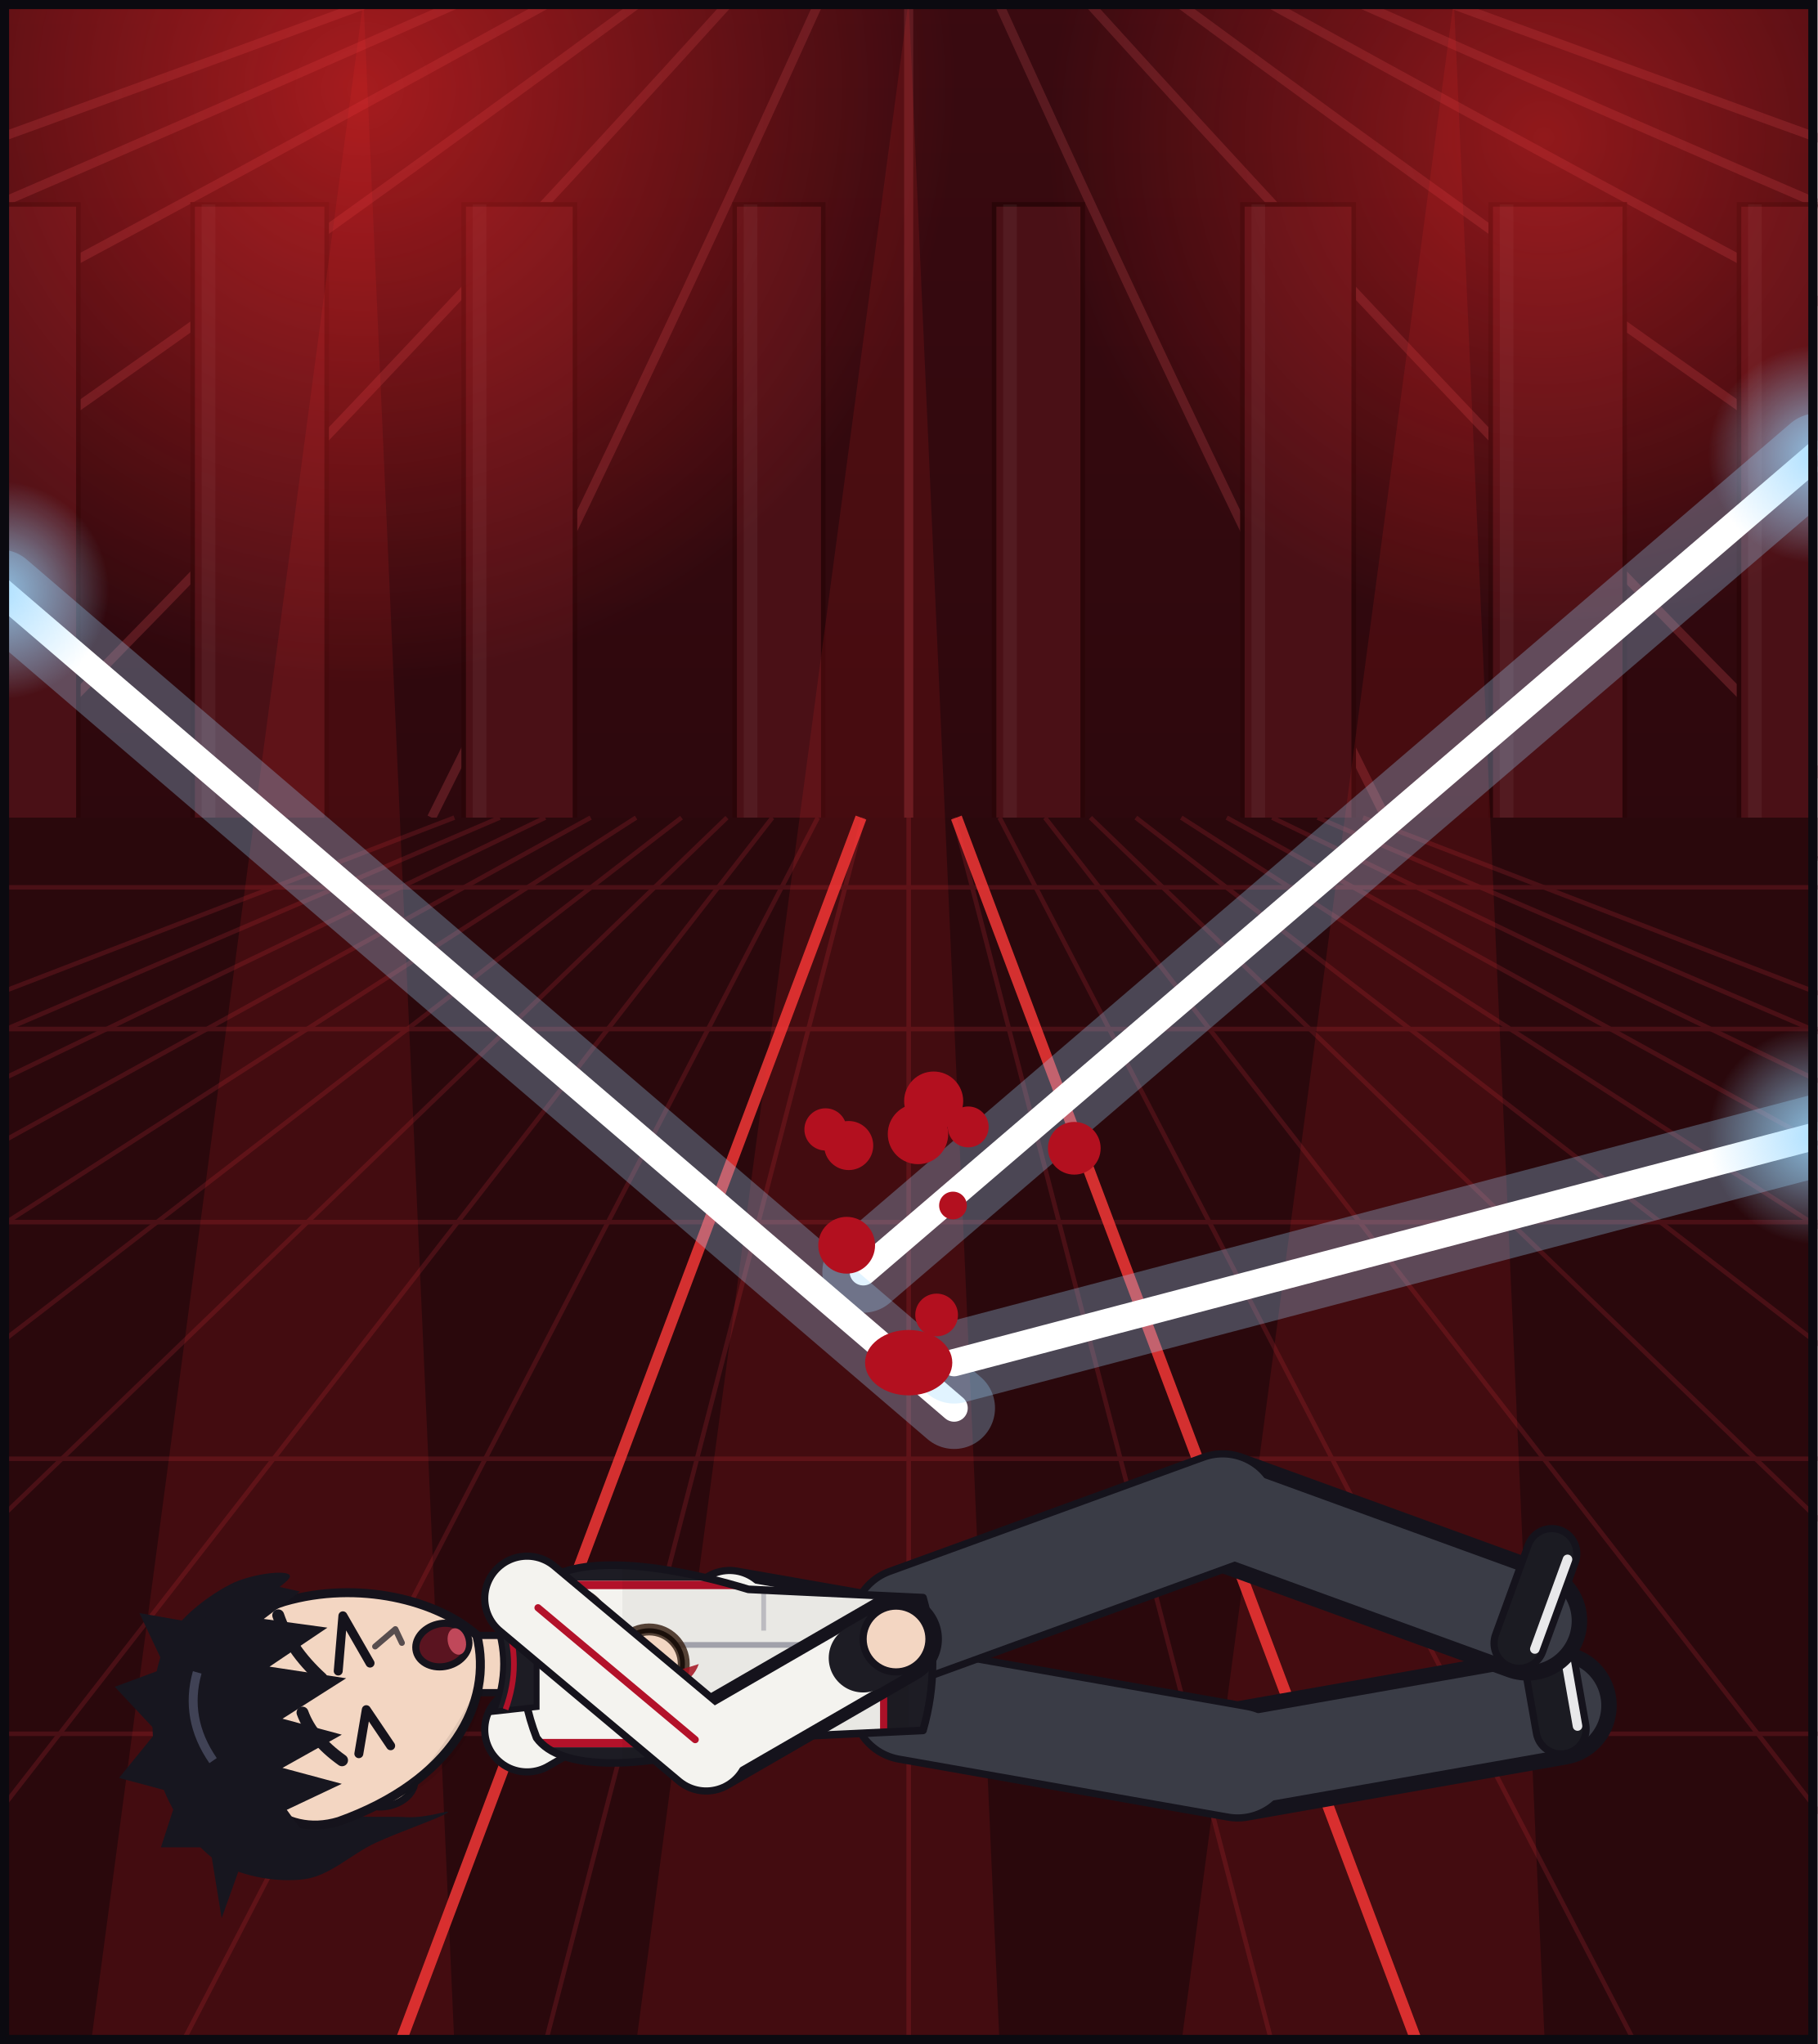
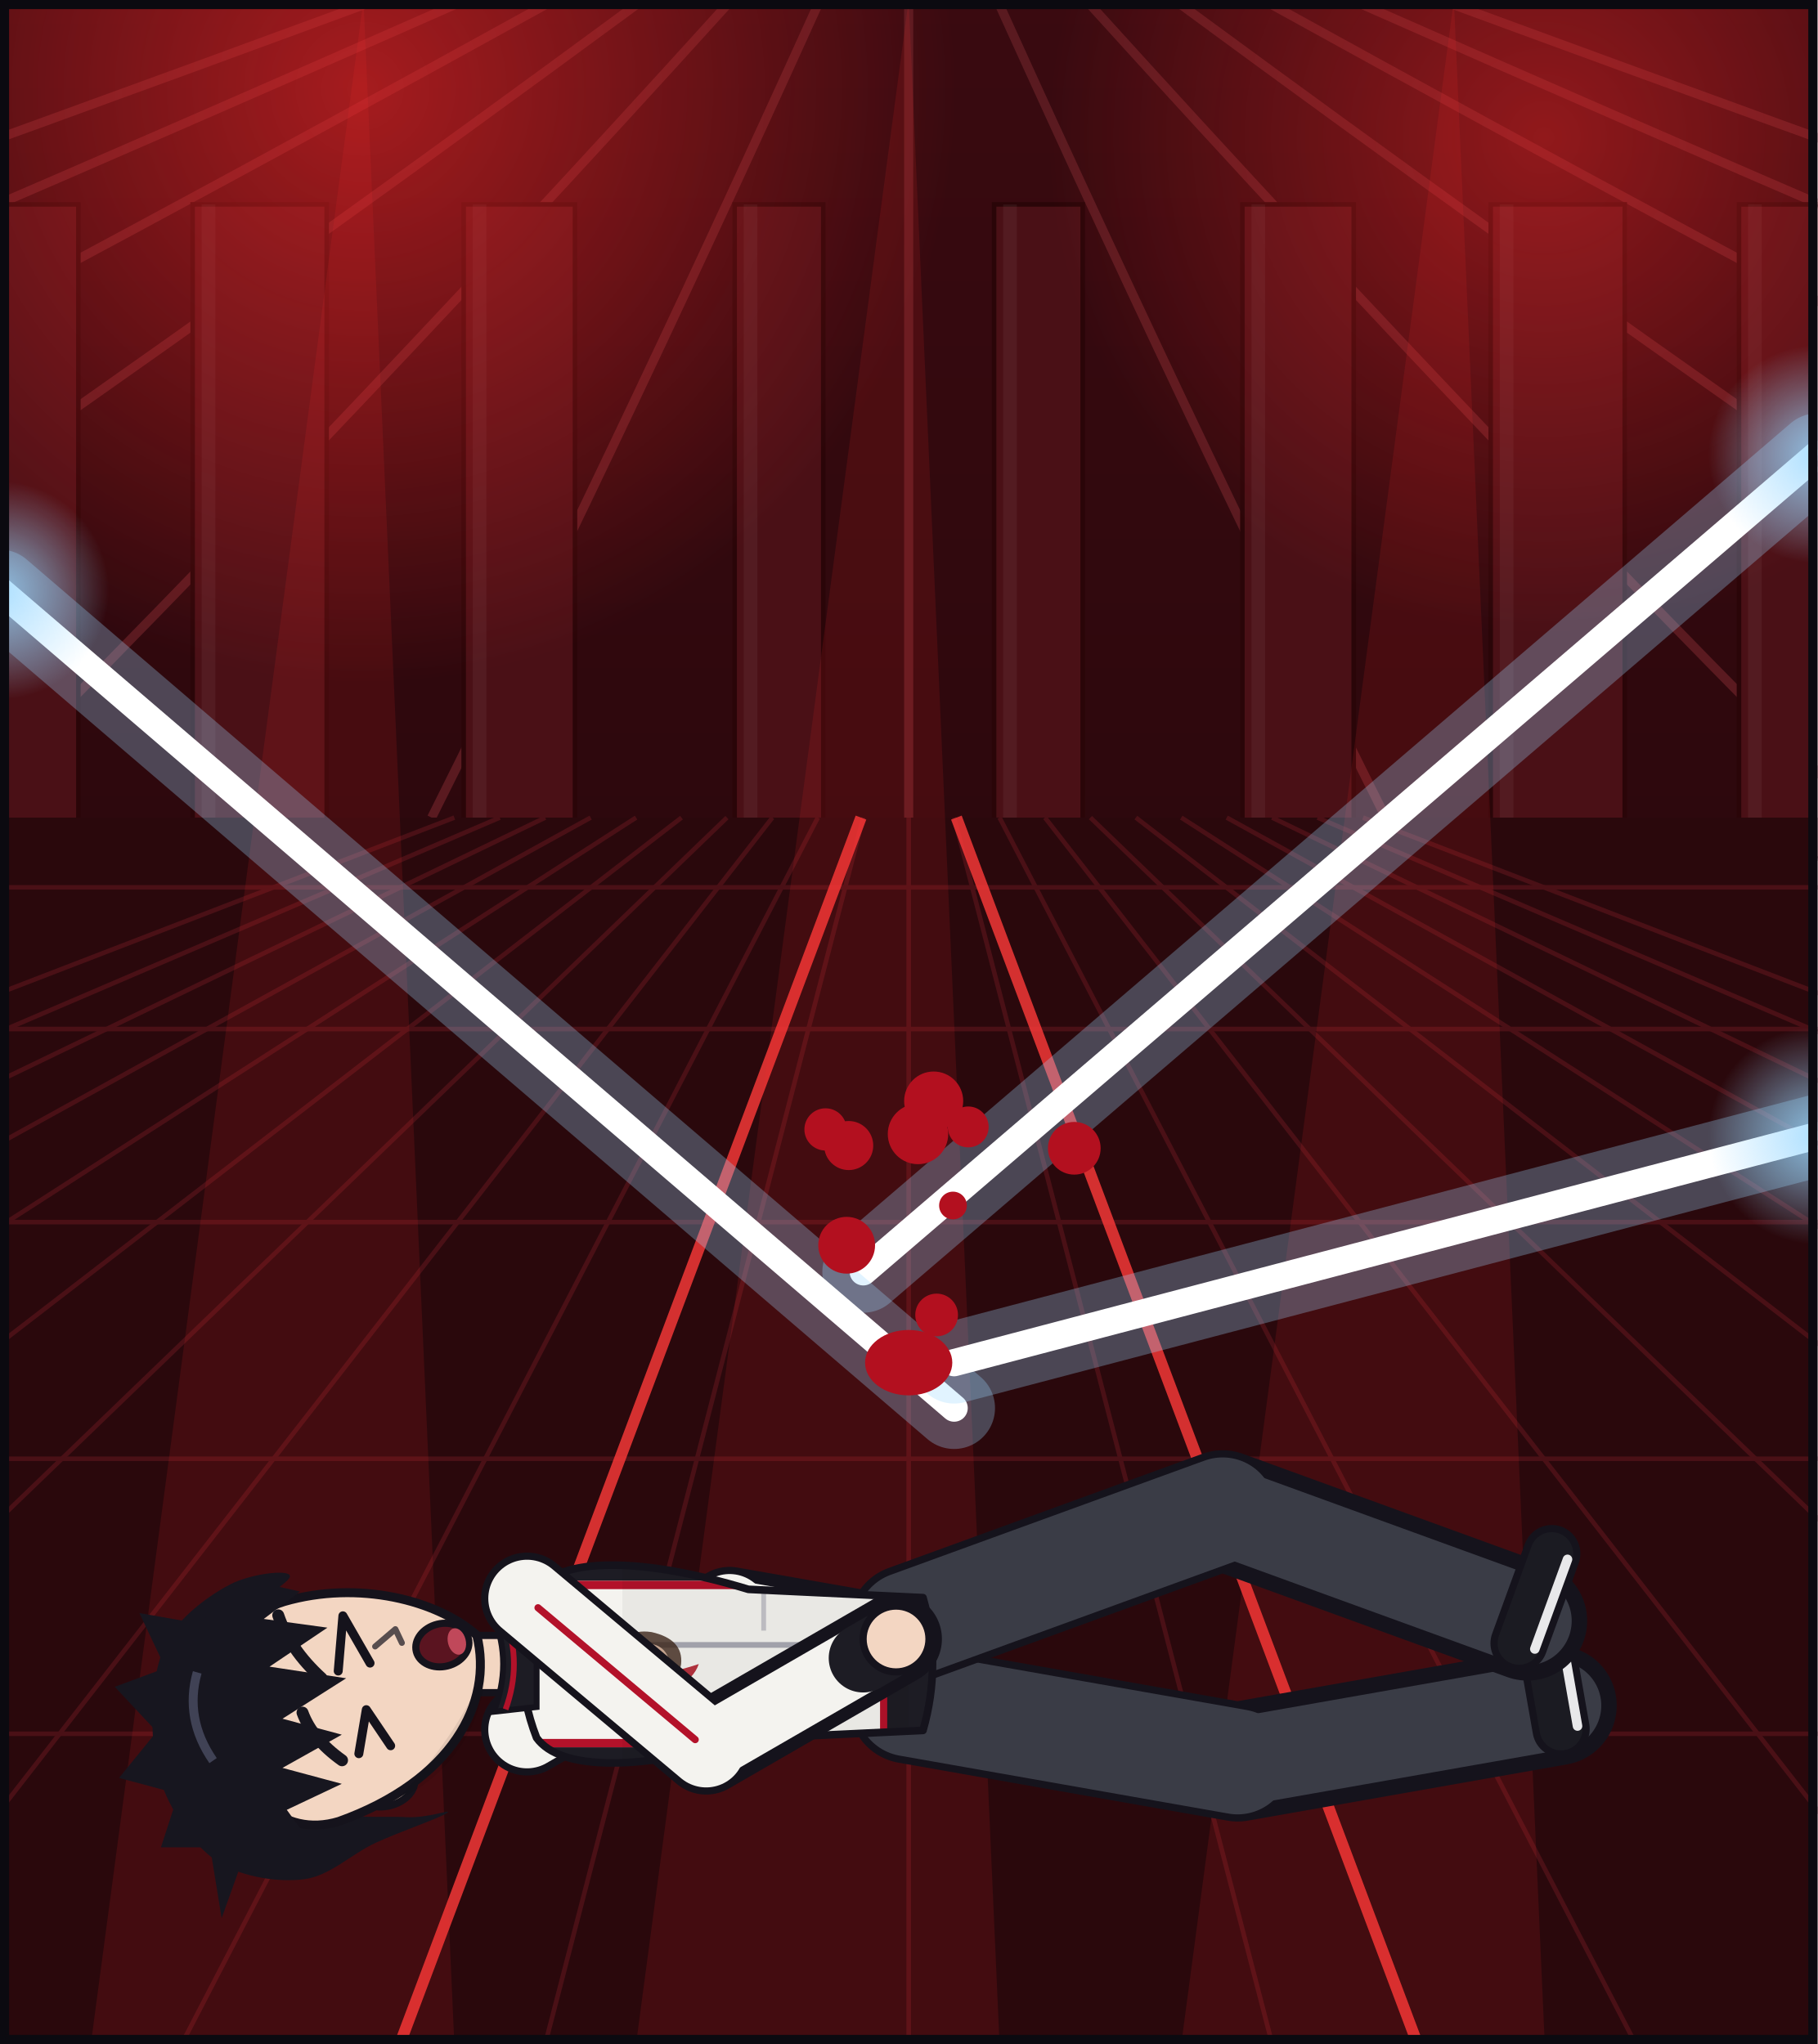
<svg xmlns="http://www.w3.org/2000/svg" width="800" height="900" viewBox="0 0 800 900" overflow="hidden">
  <defs>
    <filter id="grayF">
      <feColorMatrix type="saturate" values="0.05" />
    </filter>
    <filter id="silF">
      <feFlood flood-color="#15131c" result="c" />
      <feComposite in="c" in2="SourceAlpha" operator="in" />
    </filter>
    <filter id="blurF">
      <feGaussianBlur stdDeviation="4" />
    </filter>
  </defs>
  <clipPath id="frameClip">
    <rect width="800" height="900" />
  </clipPath>
  <g clip-path="url(#frameClip)">
    <defs>
      <linearGradient id="bg0" x1="0" y1="0" x2="0" y2="1">
        <stop offset="0" stop-color="#3a0a10" />
        <stop offset="1" stop-color="#1a0508" />
      </linearGradient>
    </defs>
    <rect x="0" y="0" width="800" height="900" fill="url(#bg0)" />
    <path d="M220,-20 Q-320,180 -860,360" stroke="#5a1a20" stroke-width="4" fill="none" />
    <path d="M250,-20 Q-200,180 -650,360" stroke="#5a1a20" stroke-width="4" fill="none" />
    <path d="M280,-20 Q-80,180 -440,360" stroke="#5a1a20" stroke-width="4" fill="none" />
    <path d="M310,-20 Q40,180 -230,360" stroke="#5a1a20" stroke-width="4" fill="none" />
    <path d="M340,-20 Q160,180 -20,360" stroke="#5a1a20" stroke-width="4" fill="none" />
    <path d="M370,-20 Q280,180 190,360" stroke="#5a1a20" stroke-width="4" fill="none" />
    <path d="M400,-20 Q400,180 400,360" stroke="#5a1a20" stroke-width="4" fill="none" />
    <path d="M430,-20 Q520,180 610,360" stroke="#5a1a20" stroke-width="4" fill="none" />
    <path d="M460,-20 Q640,180 820,360" stroke="#5a1a20" stroke-width="4" fill="none" />
    <path d="M490,-20 Q760,180 1030,360" stroke="#5a1a20" stroke-width="4" fill="none" />
    <path d="M520,-20 Q880,180 1240,360" stroke="#5a1a20" stroke-width="4" fill="none" />
    <path d="M550,-20 Q1000,180 1450,360" stroke="#5a1a20" stroke-width="4" fill="none" />
    <path d="M580,-20 Q1120,180 1660,360" stroke="#5a1a20" stroke-width="4" fill="none" />
    <rect x="-34.5" y="90" width="69" height="288" fill="#4a1016" stroke="#2a0508" stroke-width="2" />
    <rect x="-30.5" y="90" width="6" height="288" fill="#fff" opacity="0.05" />
    <rect x="84.8" y="90" width="59" height="288" fill="#4a1016" stroke="#2a0508" stroke-width="2" />
    <rect x="88.8" y="90" width="6" height="288" fill="#fff" opacity="0.05" />
    <rect x="204.1" y="90" width="49" height="288" fill="#4a1016" stroke="#2a0508" stroke-width="2" />
    <rect x="208.1" y="90" width="6" height="288" fill="#fff" opacity="0.05" />
    <rect x="323.4" y="90" width="39" height="288" fill="#4a1016" stroke="#2a0508" stroke-width="2" />
    <rect x="327.4" y="90" width="6" height="288" fill="#fff" opacity="0.05" />
    <rect x="437.6" y="90" width="39" height="288" fill="#4a1016" stroke="#2a0508" stroke-width="2" />
    <rect x="441.6" y="90" width="6" height="288" fill="#fff" opacity="0.05" />
    <rect x="546.9" y="90" width="49" height="288" fill="#4a1016" stroke="#2a0508" stroke-width="2" />
    <rect x="550.9" y="90" width="6" height="288" fill="#fff" opacity="0.05" />
    <rect x="656.2" y="90" width="59" height="288" fill="#4a1016" stroke="#2a0508" stroke-width="2" />
    <rect x="660.2" y="90" width="6" height="288" fill="#fff" opacity="0.05" />
    <rect x="765.5" y="90" width="69" height="288" fill="#4a1016" stroke="#2a0508" stroke-width="2" />
    <rect x="769.5" y="90" width="6" height="288" fill="#fff" opacity="0.05" />
    <rect x="0" y="360" width="800" height="540" fill="#2a080c" />
    <line x1="200" y1="360" x2="-1200" y2="900" stroke="#4a1016" stroke-width="2" />
    <line x1="220" y1="360" x2="-1040" y2="900" stroke="#4a1016" stroke-width="2" />
    <line x1="240" y1="360" x2="-880" y2="900" stroke="#4a1016" stroke-width="2" />
    <line x1="260" y1="360" x2="-720" y2="900" stroke="#4a1016" stroke-width="2" />
    <line x1="280" y1="360" x2="-560" y2="900" stroke="#4a1016" stroke-width="2" />
    <line x1="300" y1="360" x2="-400" y2="900" stroke="#4a1016" stroke-width="2" />
    <line x1="320" y1="360" x2="-240" y2="900" stroke="#4a1016" stroke-width="2" />
    <line x1="340" y1="360" x2="-80" y2="900" stroke="#4a1016" stroke-width="2" />
    <line x1="360" y1="360" x2="80" y2="900" stroke="#4a1016" stroke-width="2" />
    <line x1="380" y1="360" x2="240" y2="900" stroke="#4a1016" stroke-width="2" />
    <line x1="400" y1="360" x2="400" y2="900" stroke="#4a1016" stroke-width="2" />
    <line x1="420" y1="360" x2="560" y2="900" stroke="#4a1016" stroke-width="2" />
    <line x1="440" y1="360" x2="720" y2="900" stroke="#4a1016" stroke-width="2" />
    <line x1="460" y1="360" x2="880" y2="900" stroke="#4a1016" stroke-width="2" />
    <line x1="480" y1="360" x2="1040" y2="900" stroke="#4a1016" stroke-width="2" />
    <line x1="500" y1="360" x2="1200" y2="900" stroke="#4a1016" stroke-width="2" />
    <line x1="520" y1="360" x2="1360" y2="900" stroke="#4a1016" stroke-width="2" />
    <line x1="540" y1="360" x2="1520" y2="900" stroke="#4a1016" stroke-width="2" />
    <line x1="560" y1="360" x2="1680" y2="900" stroke="#4a1016" stroke-width="2" />
    <line x1="580" y1="360" x2="1840" y2="900" stroke="#4a1016" stroke-width="2" />
    <line x1="600" y1="360" x2="2000" y2="900" stroke="#4a1016" stroke-width="2" />
    <line x1="0" y1="390.7" x2="800" y2="390.7" stroke="#4a1016" stroke-width="2" />
    <line x1="0" y1="453.1" x2="800" y2="453.1" stroke="#4a1016" stroke-width="2" />
    <line x1="0" y1="538.1" x2="800" y2="538.1" stroke="#4a1016" stroke-width="2" />
    <line x1="0" y1="642.3" x2="800" y2="642.3" stroke="#4a1016" stroke-width="2" />
    <line x1="0" y1="763.4" x2="800" y2="763.4" stroke="#4a1016" stroke-width="2" />
    <path d="M379,360 L176,900" stroke="#ff3a3a" stroke-width="5" opacity="0.8" />
    <path d="M421,360 L624,900" stroke="#ff3a3a" stroke-width="5" opacity="0.8" />
    <defs>
      <radialGradient id="gl1" cx="0.5" cy="0.5" r="0.5">
        <stop offset="0" stop-color="#ff2a2a" stop-opacity="0.55" />
        <stop offset="1" stop-color="#ff2a2a" stop-opacity="0" />
      </radialGradient>
    </defs>
    <circle cx="160" cy="40" r="260" fill="url(#gl1)" />
    <defs>
      <radialGradient id="gl2" cx="0.5" cy="0.5" r="0.5">
        <stop offset="0" stop-color="#ff2a2a" stop-opacity="0.45" />
        <stop offset="1" stop-color="#ff2a2a" stop-opacity="0" />
      </radialGradient>
    </defs>
    <circle cx="680" cy="60" r="220" fill="url(#gl2)" />
    <path d="M160,0 L40,900 L200,900Z" fill="#ff2a2a" opacity="0.12" />
    <path d="M400,0 L280,900 L440,900Z" fill="#ff2a2a" opacity="0.12" />
    <path d="M640,0 L520,900 L680,900Z" fill="#ff2a2a" opacity="0.12" />
    <path d="M800,200 L380,560" stroke="#9ad8ff" stroke-width="36" opacity="0.3" stroke-linecap="round" />
    <path d="M800,200 L380,560" stroke="#ffffff" stroke-width="12" stroke-linecap="round" />
    <path d="M800,200 L380,560" stroke="#fff" stroke-width="4.2" stroke-linecap="round" />
    <defs>
      <radialGradient id="gl3" cx="0.5" cy="0.5" r="0.5">
        <stop offset="0" stop-color="#9ad8ff" stop-opacity="0.8" />
        <stop offset="1" stop-color="#9ad8ff" stop-opacity="0" />
      </radialGradient>
    </defs>
    <circle cx="800" cy="200" r="48" fill="url(#gl3)" />
    <path d="M0,260 L420,620" stroke="#9ad8ff" stroke-width="36" opacity="0.3" stroke-linecap="round" />
    <path d="M0,260 L420,620" stroke="#ffffff" stroke-width="12" stroke-linecap="round" />
    <path d="M0,260 L420,620" stroke="#fff" stroke-width="4.2" stroke-linecap="round" />
    <defs>
      <radialGradient id="gl4" cx="0.5" cy="0.5" r="0.5">
        <stop offset="0" stop-color="#9ad8ff" stop-opacity="0.8" />
        <stop offset="1" stop-color="#9ad8ff" stop-opacity="0" />
      </radialGradient>
    </defs>
    <circle cx="0" cy="260" r="48" fill="url(#gl4)" />
    <path d="M800,500 L420,600" stroke="#9ad8ff" stroke-width="36" opacity="0.3" stroke-linecap="round" />
    <path d="M800,500 L420,600" stroke="#ffffff" stroke-width="12" stroke-linecap="round" />
    <path d="M800,500 L420,600" stroke="#fff" stroke-width="4.2" stroke-linecap="round" />
    <defs>
      <radialGradient id="gl5" cx="0.5" cy="0.5" r="0.5">
        <stop offset="0" stop-color="#9ad8ff" stop-opacity="0.8" />
        <stop offset="1" stop-color="#9ad8ff" stop-opacity="0" />
      </radialGradient>
    </defs>
    <circle cx="800" cy="500" r="48" fill="url(#gl5)" />
    <g transform="translate(400,800) rotate(0) scale(1.05,1.05) translate(0,-64.1)">
      <defs>
        <clipPath id="tc6">
          <path d="M-27.84,6 L-31.32,-67.2 C-44.92,-112 -44.92,-146 -30.92,-156 Q0,-168 30.92,-156 C44.92,-146 44.92,-112 31.32,-67.2 L27.84,6 Q0,14 -27.84,6Z" />
        </clipPath>
      </defs>
      <path d="M-160,27.5 L-75.1,-21.5 L15.5,-5.6" stroke="#15131c" stroke-width="38.48" stroke-linecap="round" stroke-linejoin="round" fill="none" />
      <path d="M-160,27.5 L-75.1,-21.5" stroke="#f4f3ef" stroke-width="32.48" stroke-linecap="round" fill="none" />
      <path d="M-75.1,-21.5 L15.5,-5.6" stroke="#f4f3ef" stroke-width="27.84" stroke-linecap="round" fill="none" />
      <path d="M-154.8,24.5 L-80.3,-18.5" stroke="#b3122a" stroke-width="3" stroke-linecap="round" fill="none" />
      <path d="M-0.3,-8.3 L8.6,-6.8" stroke="#1d1c24" stroke-width="28.84" stroke-linecap="round" fill="none" />
      <circle cx="15.5" cy="-5.6" r="13.8" fill="#f3d6c2" stroke="#15131c" stroke-width="3" />
      <path d="M0,16.7 L137.9,41 L271.8,17.4" stroke="#15131c" stroke-width="50.08" stroke-linecap="round" stroke-linejoin="round" fill="none" />
      <path d="M0,16.7 L137.9,41" stroke="#3a3c46" stroke-width="44.08" stroke-linecap="round" fill="none" />
      <path d="M137.9,41 L271.8,17.4" stroke="#3a3c46" stroke-width="37.12" stroke-linecap="round" fill="none" />
      <path d="M273.5,27.2 L266.6,-12.1" stroke="#15131c" stroke-width="24" stroke-linecap="round" />
      <path d="M273.5,27.2 L266.6,-12.1" stroke="#1b1b22" stroke-width="18" stroke-linecap="round" />
      <path d="M280.4,26 L273.5,-13.4" stroke="#e8e8ea" stroke-width="4" stroke-linecap="round" />
      <path d="M0,-16.7 L131.6,-64.6 L259.4,-18.1" stroke="#15131c" stroke-width="50.08" stroke-linecap="round" stroke-linejoin="round" fill="none" />
      <path d="M0,-16.7 L131.6,-64.6" stroke="#3a3c46" stroke-width="44.08" stroke-linecap="round" fill="none" />
      <path d="M131.6,-64.6 L259.4,-18.1" stroke="#3a3c46" stroke-width="37.12" stroke-linecap="round" fill="none" />
      <path d="M255.9,-8.7 L269.6,-46.3" stroke="#15131c" stroke-width="24" stroke-linecap="round" />
      <path d="M255.9,-8.7 L269.6,-46.3" stroke="#1b1b22" stroke-width="18" stroke-linecap="round" />
      <path d="M262.5,-6.3 L276.2,-43.9" stroke="#e8e8ea" stroke-width="4" stroke-linecap="round" />
      <g transform="translate(0,0) rotate(-90)">
        <path d="M-12,-156 L-12,-190 L12,-190 L12,-156Z" fill="#f3d6c2" stroke="#15131c" stroke-width="3" />
      </g>
      <g transform="translate(0,0) rotate(-90)">
        <g clip-path="url(#tc6)">
          <rect x="-60" y="-180" width="120" height="200" fill="#f4f3ef" />
          <rect x="-56.9" y="-160" width="22" height="180" fill="#1d1c24" />
          <rect x="34.9" y="-160" width="22" height="180" fill="#1d1c24" />
          <rect x="-34.9" y="-160" width="3.5" height="180" fill="#b3122a" />
          <rect x="31.4" y="-160" width="3.5" height="180" fill="#b3122a" />
          <rect x="-60" y="-10" width="120" height="20" fill="#1d1c24" />
          <rect x="-60" y="-12" width="120" height="3" fill="#b3122a" />
          <line x1="8" y1="-152" x2="8" y2="-12" stroke="#a9a9b2" stroke-width="2.4" />
          <path d="M-30,-60.8 l18,0 M14,-60.8 l18,0" stroke="#c5c4c9" stroke-width="2" />
          <rect x="-60" y="-120" width="120" height="120" fill="#000" opacity="0.05" />
-           <circle cx="0" cy="-108.8" r="17" fill="#3b2418" opacity="0.85" />
-           <circle cx="0" cy="-108.8" r="12" fill="#f3d6c2" />
-           <circle cx="0" cy="-108.8" r="14" fill="none" stroke="#1a0f0a" stroke-width="2" />
-           <circle cx="17.2" cy="-140.8" r="15" fill="#3b2418" opacity="0.85" />
-           <circle cx="17.2" cy="-140.8" r="10" fill="#f3d6c2" />
-           <circle cx="17.2" cy="-140.8" r="12" fill="none" stroke="#1a0f0a" stroke-width="2" />
-           <circle cx="-17.2" cy="-60.8" r="15" fill="#3b2418" opacity="0.85" />
-           <circle cx="-17.2" cy="-60.8" r="10" fill="#f3d6c2" />
-           <circle cx="-17.2" cy="-60.8" r="12" fill="none" stroke="#1a0f0a" stroke-width="2" />
+           <path d="M-13.4,-108.8 q2,-14.4 14.4,-12.4 q14.4,0 12.4,13.4 q-3,13.4 -13.4,12.4 q-12.4,-2 -13.4,-13.4Z" fill="#3b2418" opacity="0.8" />
+           <circle cx="0" cy="-108.8" r="8.4" fill="#f3d6c2" opacity="0.85" />
+           <circle cx="0" cy="-108.8" r="8.4" fill="#7a4a30" opacity="0.25" />
+           <path d="M5.168,-140.8 q2,-13 13,-11 q13,0 11,12 q-3,12 -12,11 q-11,-2 -12,-12Z" fill="#3b2418" opacity="0.8" />
+           <circle cx="17.2" cy="-140.8" r="7" fill="#f3d6c2" opacity="0.85" />
+           <circle cx="17.2" cy="-140.8" r="7" fill="#7a4a30" opacity="0.25" />
+           <path d="M-29.168,-60.8 q2,-13 13,-11 q13,0 11,12 q-3,12 -12,11 q-11,-2 -12,-12Z" fill="#3b2418" opacity="0.8" />
+           <circle cx="-17.2" cy="-60.8" r="7" fill="#f3d6c2" opacity="0.85" />
+           <circle cx="-17.2" cy="-60.8" r="7" fill="#7a4a30" opacity="0.25" />
          <path d="M-4,-148 q-6,30 4,60 q-12,-4 -16,-30Z" fill="#a3101f" opacity="0.85" />
        </g>
        <path d="M-27.84,6 L-31.32,-67.2 C-44.92,-112 -44.92,-146 -30.92,-156 Q0,-168 30.92,-156 C44.92,-146 44.92,-112 31.32,-67.2 L27.84,6 Q0,14 -27.84,6Z" fill="none" stroke="#15131c" stroke-width="3.2" stroke-linejoin="round" />
        <path d="M-18,-156 L-20,-174 Q0,-166 20,-174 L18,-156Z" fill="#1d1c24" stroke="#15131c" stroke-width="2.5" />
        <path d="M-19,-169 Q0,-162 19,-169" stroke="#b3122a" stroke-width="2.4" fill="none" />
      </g>
      <g transform="translate(-232.8,18.1) rotate(-104) scale(1.25)">
        <path d="M-46,-4 C-47.7,-12.7 -53,-21.3 -52,-30 C-51,-38.7 -46.3,-49.7 -40,-56 C-33.7,-62.3 -23,-66.3 -14,-68 C-5,-69.7 5.3,-68.3 14,-66 C22.7,-63.7 32,-60 38,-54 C44,-48 48.3,-37.3 50,-30 C51.7,-22.7 50.3,-10.3 48,-10 C45.7,-9.7 43,-23.7 36,-28 C29,-32.3 16.7,-37 6,-36 C-4.7,-35 -20.3,-29.3 -28,-22 C-35.7,-14.7 -37.7,0.7 -40,8 C-42.3,15.3 -41,24 -42,22 C-43,20 -44.3,4.7 -46,-4Z" fill="#17161f" />
        <path d="M-40,-48 L-58,-60 L-34,-58 L-30,-74 L-14,-64 L-4,-82 L8,-66 L26,-76 L28,-58 L48,-62 L40,-44Z" fill="#17161f" />
        <ellipse cx="-28" cy="4" rx="7" ry="10" fill="#f3d6c2" stroke="#15131c" stroke-width="2.5" />
        <path d="M-36,-14 C-38,-54 38,-54 40,-14 C41,12 28,36 13.4,46 C-10,46 -32,26 -36,-14Z" fill="#f3d6c2" stroke="#15131c" stroke-width="3" stroke-linejoin="round" />
        <path d="M-34,6 C-30,28 -14,42 2,46 C-12,36 -24,22 -34,6Z" fill="#000" opacity="0.08" />
        <path d="M-15.58,-2 L-1.852,4 L-15.58,9" stroke="#15131c" stroke-width="3" fill="none" stroke-linecap="round" stroke-linejoin="round" />
        <path d="M13,-2 L30.6,4 L13,9" stroke="#15131c" stroke-width="3" fill="none" stroke-linecap="round" stroke-linejoin="round" />
        <path d="M-16.36,-8 Q-7,-16 2.36,-17" stroke="#17161f" stroke-width="4" fill="none" stroke-linecap="round" />
        <path d="M12,-8 Q24,-16 36,-17" stroke="#17161f" stroke-width="4" fill="none" stroke-linecap="round" />
        <path d="M18,12 L22,20 L17,21" stroke="#15131c" stroke-width="2" fill="none" stroke-linecap="round" stroke-linejoin="round" opacity="0.7" />
        <ellipse cx="13" cy="34" rx="7.2" ry="9" fill="#5a1420" stroke="#15131c" stroke-width="2.4" />
        <ellipse cx="13" cy="39" rx="4.5" ry="3" fill="#c0485a" />
        <path d="M-38,-26 C-30,-62 42,-64 50,-24 L42,-8 L36,-22 L28,-2 L20,-24 L10,0 L2,-24 L-8,-6 L-14,-28 L-24,-10 L-28,-30Z" fill="#17161f" />
        <path d="M-6,-50 Q10,-56 24,-48" stroke="#4a4d63" stroke-width="3" fill="none" opacity="0.8" />
      </g>
      <path d="M-160,-27.5 L-84.9,35.5 L-5.3,-10.5" stroke="#15131c" stroke-width="38.48" stroke-linecap="round" stroke-linejoin="round" fill="none" />
      <path d="M-160,-27.5 L-84.9,35.5" stroke="#f4f3ef" stroke-width="32.48" stroke-linecap="round" fill="none" />
      <path d="M-84.9,35.5 L-5.3,-10.5" stroke="#f4f3ef" stroke-width="27.84" stroke-linecap="round" fill="none" />
      <path d="M-155.4,-23.6 L-89.5,31.7" stroke="#b3122a" stroke-width="3" stroke-linecap="round" fill="none" />
      <path d="M-19.1,-2.5 L-11.3,-7" stroke="#1d1c24" stroke-width="28.84" stroke-linecap="round" fill="none" />
      <circle cx="-5.3" cy="-10.5" r="13.8" fill="#f3d6c2" stroke="#15131c" stroke-width="3" />
    </g>
    <circle cx="472.9" cy="505.6" r="11.6" fill="#b3101f" />
    <circle cx="419.5" cy="530.8" r="6.1" fill="#b3101f" />
    <circle cx="412.3" cy="579" r="9.4" fill="#b3101f" />
    <circle cx="404.1" cy="499.3" r="13.3" fill="#b3101f" />
    <circle cx="373.6" cy="504.4" r="10.8" fill="#b3101f" />
    <circle cx="372.7" cy="548.3" r="12.5" fill="#b3101f" />
    <circle cx="426.2" cy="496.2" r="9" fill="#b3101f" />
    <circle cx="363.4" cy="497.3" r="9.3" fill="#b3101f" />
    <circle cx="411" cy="484.8" r="13" fill="#b3101f" />
    <ellipse cx="400" cy="600" rx="19.2" ry="14.4" fill="#b3101f" />
    <rect x="2" y="2" width="796" height="896" fill="none" stroke="#0b0a10" stroke-width="4" />
  </g>
</svg>
